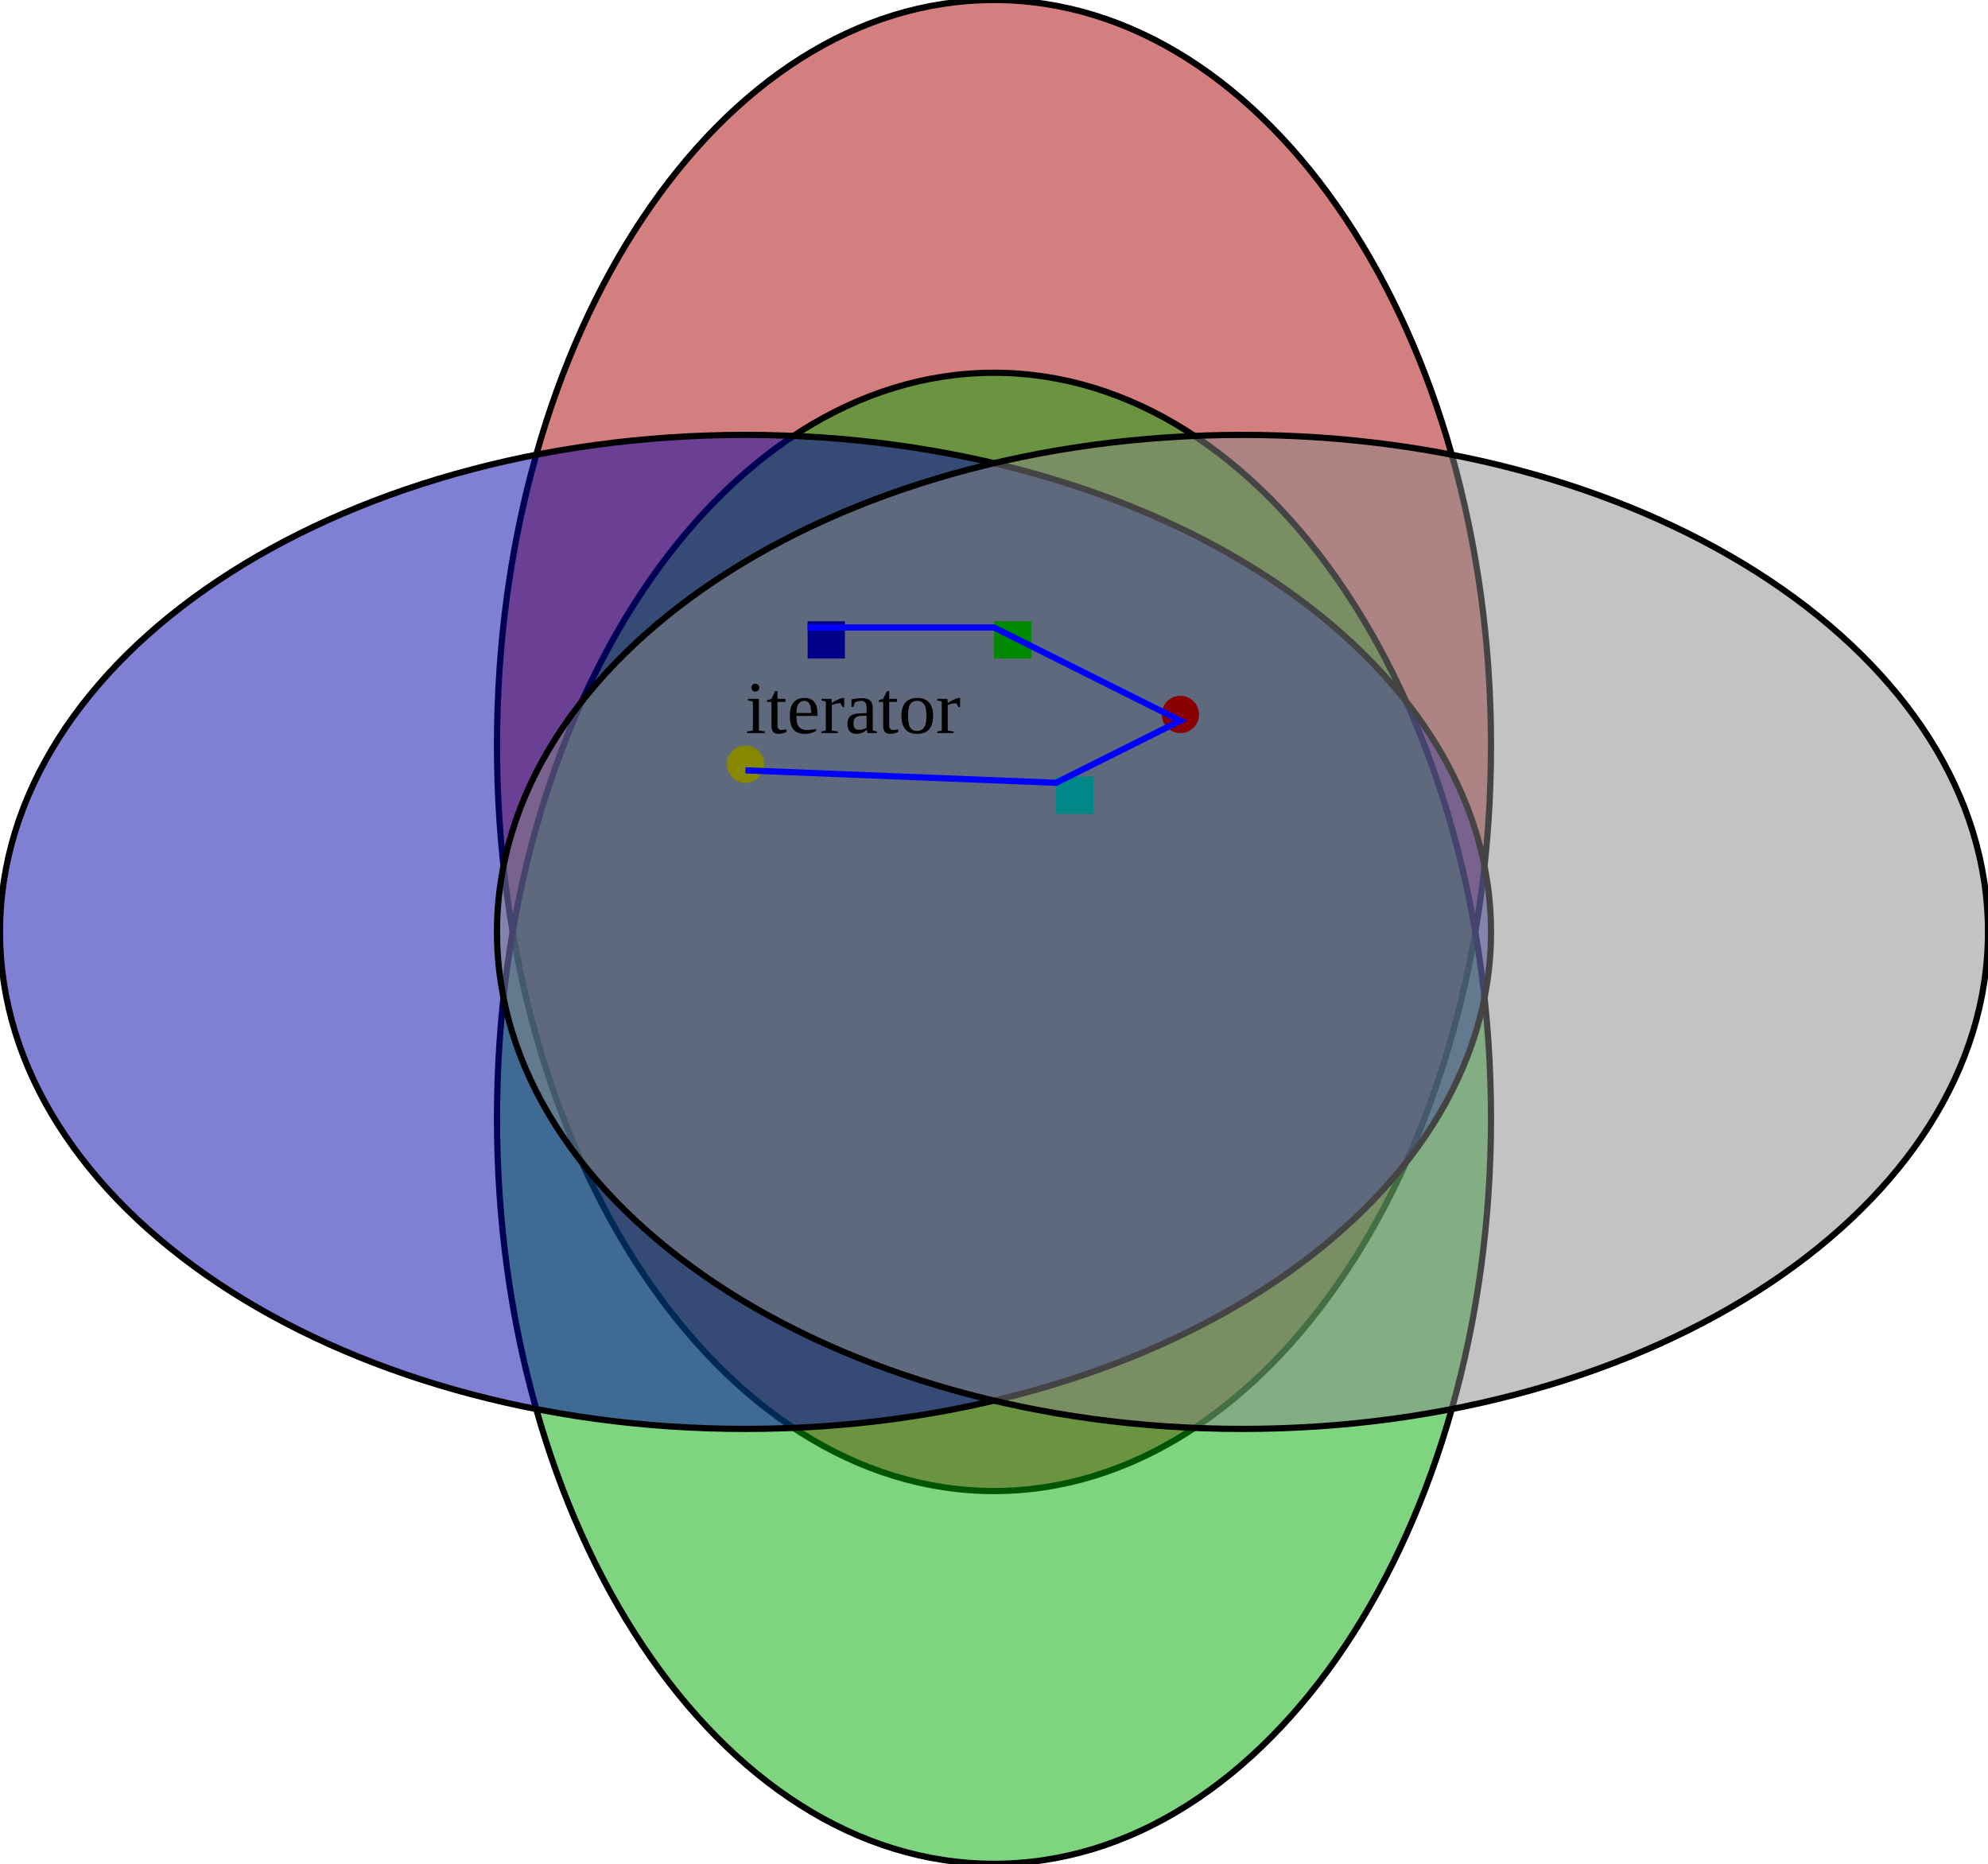
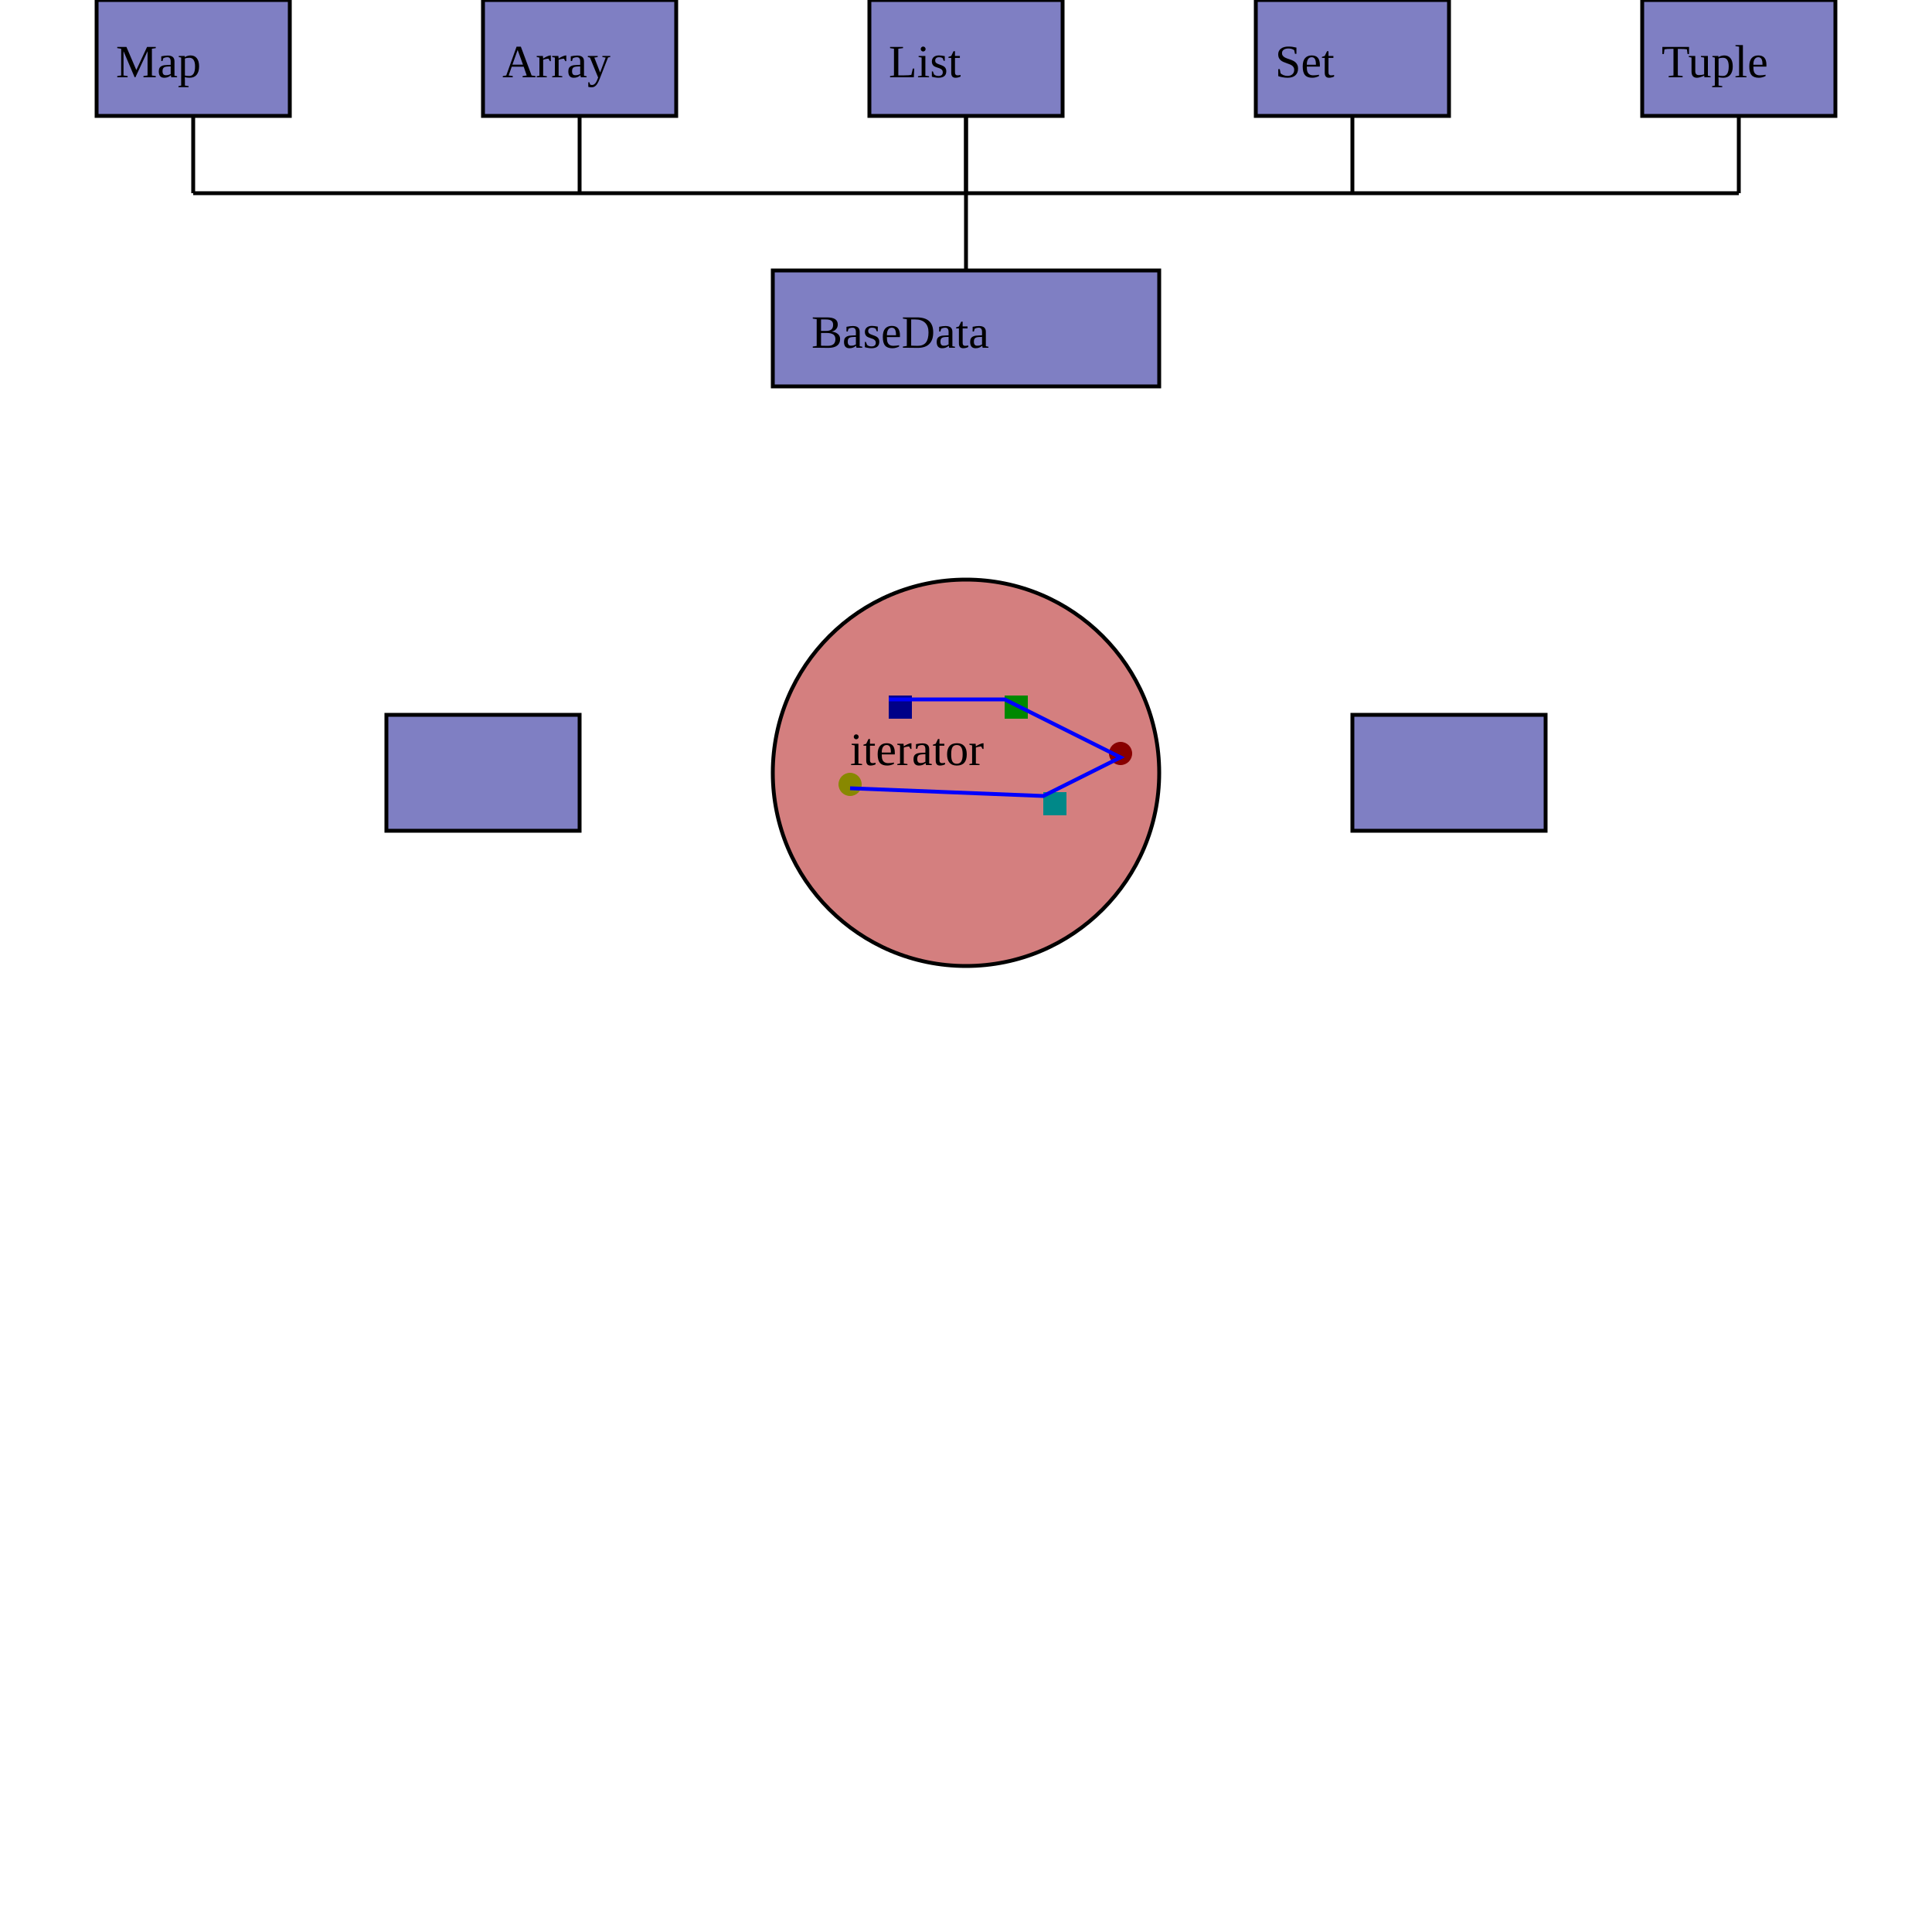
- <svg xmlns="http://www.w3.org/2000/svg" xmlns:xlink="http://www.w3.org/1999/xlink" version="1.1" id="collection" width="320" height="300">
+ <svg xmlns="http://www.w3.org/2000/svg" xmlns:xlink="http://www.w3.org/1999/xlink" version="1.1" id="collection" width="500" height="500">
  <defs>
    <g id="iterator">
      <rect x="10" y="0" width="6" height="6" stroke="none" fill="#000088" />
      <rect x="40" y="0" width="6" height="6" stroke="none" fill="#008800" />
      <ellipse cx="70" cy="15" rx="3" ry="3" stroke="none" fill="#880000" />
      <rect x="50" y="25" width="6" height="6" stroke="none" fill="#008888" />
      <ellipse cx="0" cy="23" rx="3" ry="3" stroke="none" fill="#888800" />
      <path d="M10,1 L40,1 L70,16 L50,26 L0,24" stroke="blue" fill="none" />
      <text x="0" y="18">
        <a xlink:href="iterator">iterator</a>
      </text>
    </g>
+     <g id="BaseData">
+       <rect x="200" y="70" width="100" height="30" stroke="black" fill="#000088" stroke-width="0.1rem" fill-opacity="0.5" />
+       <text x="210" y="90">BaseData</text>
+       <rect x="25" y="0" width="50" height="30" stroke="black" fill="#000088" stroke-width="0.1rem" fill-opacity="0.5" />
+       <text x="30" y="20">Map</text>
+       <rect x="125" y="0" width="50" height="30" stroke="black" fill="#000088" stroke-width="0.1rem" fill-opacity="0.5" />
+       <text x="130" y="20">Array</text>
+       <rect x="225" y="0" width="50" height="30" stroke="black" fill="#000088" stroke-width="0.1rem" fill-opacity="0.5" />
+       <text x="230" y="20">List</text>
+       <rect x="325" y="0" width="50" height="30" stroke="black" fill="#000088" stroke-width="0.1rem" fill-opacity="0.5" />
+       <text x="330" y="20">Set</text>
+       <rect x="425" y="0" width="50" height="30" stroke="black" fill="#000088" stroke-width="0.1rem" fill-opacity="0.5" />
+       <text x="430" y="20">Tuple</text>
+       <path d="M50,50 L450,50" stroke="black" stroke-width="0.1rem" />
+       <path d="M50,30 L50,50" stroke="black" stroke-width="0.1rem" />
+       <path d="M150,30 L150,50" stroke="black" stroke-width="0.1rem" />
+       <path d="M250,30 L250,50" stroke="black" stroke-width="0.1rem" />
+       <path d="M350,30 L350,50" stroke="black" stroke-width="0.1rem" />
+       <path d="M450,30 L450,50" stroke="black" stroke-width="0.1rem" />
+       <path d="M250,30 L250,70" stroke="black" stroke-width="0.1rem" />
+     </g>
+     <g id="CombiData">
+       <rect x="200" y="0" width="100" height="30" stroke="black" fill="#000088" stroke-width="0.1rem" fill-opacity="0.5" />
+       <text x="210" y="20">CombiData</text>
+       <rect x="25" y="70" width="50" height="30" stroke="black" fill="#000088" stroke-width="0.1rem" fill-opacity="0.5" />
+       <text x="30" y="90">XML</text>
+       <rect x="125" y="70" width="50" height="30" stroke="black" fill="#000088" stroke-width="0.1rem" fill-opacity="0.5" />
+       <text x="130" y="90">JSON</text>
+       <rect x="225" y="70" width="50" height="30" stroke="black" fill="#000088" stroke-width="0.1rem" fill-opacity="0.5" />
+       <text x="230" y="90">DOM</text>
+       <rect x="325" y="70" width="50" height="30" stroke="black" fill="#000088" stroke-width="0.1rem" fill-opacity="0.5" />
+       <text x="330" y="90">HICCUP</text>
+       <rect x="425" y="70" width="50" height="30" stroke="black" fill="#000088" stroke-width="0.1rem" fill-opacity="0.5" />
+       <text x="430" y="90">Tables</text>
+       <path d="M50,50 L450,50" stroke="black" stroke-width="0.1rem" />
+       <path d="M50,50 L50,70" stroke="black" stroke-width="0.1rem" />
+       <path d="M150,50 L150,70" stroke="black" stroke-width="0.1rem" />
+       <path d="M250,50 L250,70" stroke="black" stroke-width="0.1rem" />
+       <path d="M350,50 L350,70" stroke="black" stroke-width="0.1rem" />
+       <path d="M450,50 L450,70" stroke="black" stroke-width="0.1rem" />
+       <path d="M250,30 L250,50" stroke="black" stroke-width="0.1rem" />
+     </g>
  </defs>
-   <ellipse cx="160" cy="120" rx="80" ry="120" stroke="black" fill="#AA0000" stroke-width="0.1rem" fill-opacity="0.5" />
-   <ellipse cx="160" cy="180" rx="80" ry="120" stroke="black" fill="#00AA00" stroke-width="0.1rem" fill-opacity="0.5" />
-   <ellipse cx="120" cy="150" rx="120" ry="80" stroke="black" fill="#0000AA" stroke-width="0.1rem" fill-opacity="0.5" />
-   <ellipse cx="200" cy="150" rx="120" ry="80" stroke="black" fill="#888888" stroke-width="0.1rem" fill-opacity="0.5" />
-   <use x="120" y="100" xlink:href="#iterator" />
+   <ellipse cx="250" cy="200" rx="50" ry="50" stroke="black" fill="#AA0000" stroke-width="0.1rem" fill-opacity="0.5" />
+   <use x="220" y="180" xlink:href="#iterator" />
+   <rect x="100" y="185" width="50" height="30" stroke="black" fill="#000088" stroke-width="0.1rem" fill-opacity="0.5" />
+   <rect x="350" y="185" width="50" height="30" stroke="black" fill="#000088" stroke-width="0.1rem" fill-opacity="0.5" />
+   <use x="0" y="0" xlink:href="#BaseData" />
+   <line x1="250" y1="100" x2="250" y2="150" stoke="black" stoke-width="0.1rem" />
+   <use x="0" y="300" xlink:href="#BombiData" />
+   <line x1="250" y1="250" x2="250" y2="300" stoke="black" stoke-width="0.1rem" />
</svg>
